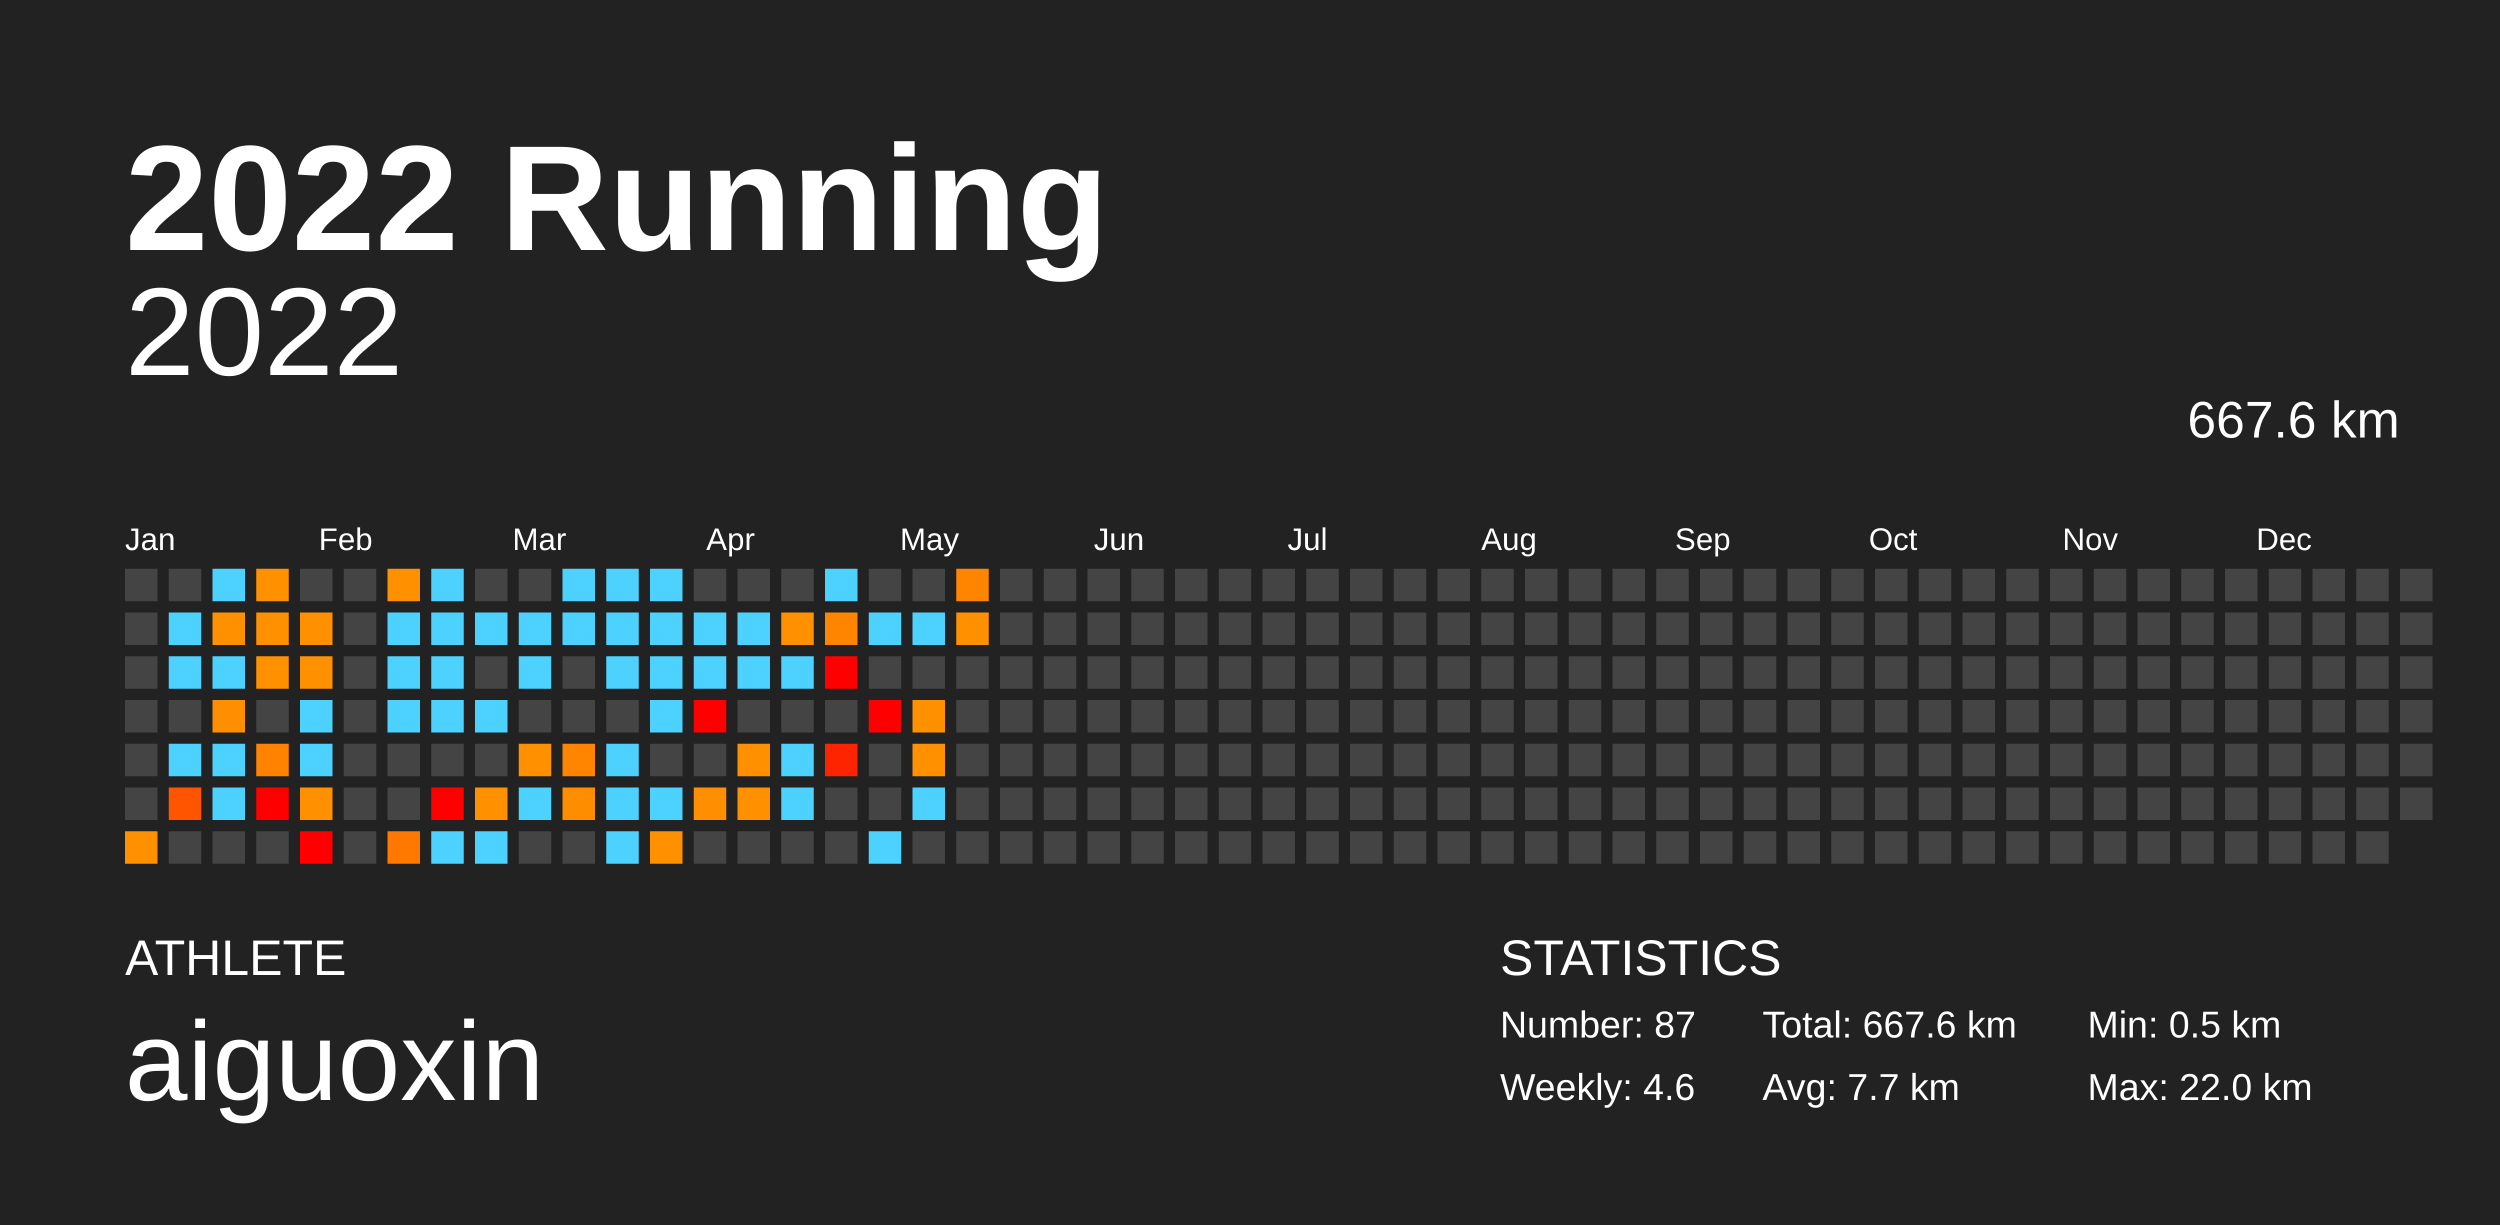
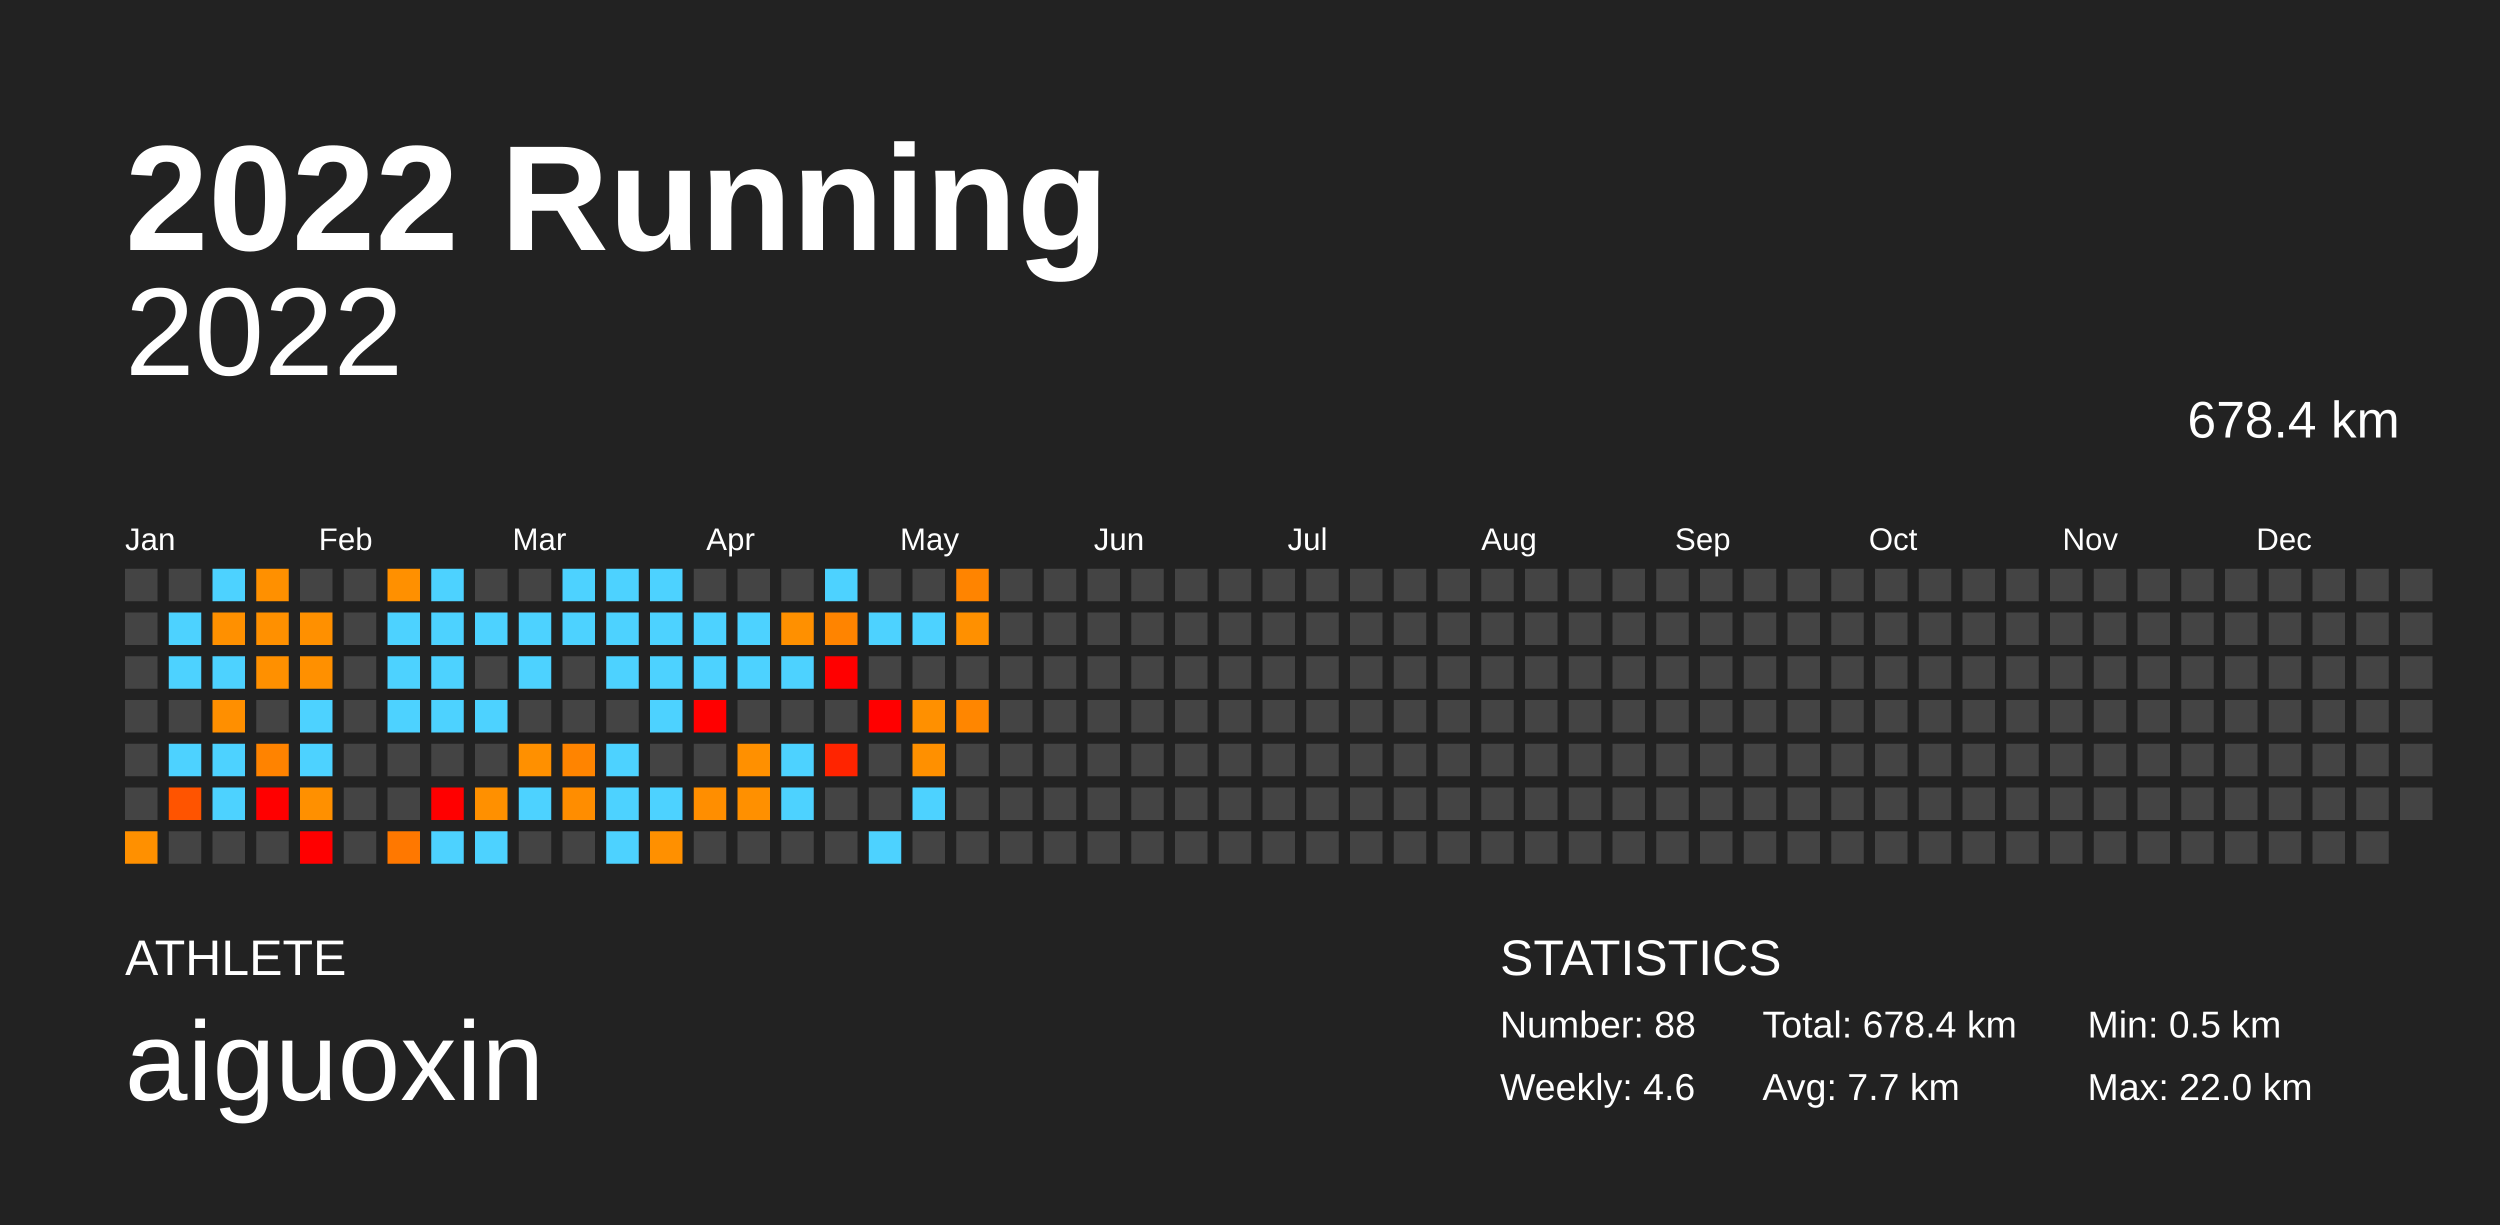
<svg xmlns="http://www.w3.org/2000/svg" baseProfile="full" height="98mm" version="1.1" viewBox="0,0,200,98" width="200mm">
  <defs />
  <rect fill="#222222" height="98" width="200" x="0" y="0" />
  <text fill="#FFFFFF" style="font-size:12px; font-family:Arial; font-weight:bold;" x="10" y="20">2022 Running</text>
  <text fill="#FFFFFF" style="font-size:4px; font-family:Arial" x="10" y="78">ATHLETE</text>
  <text fill="#FFFFFF" style="font-size:9px; font-family:Arial" x="10" y="88">aiguoxin</text>
  <text fill="#FFFFFF" style="font-size:4px; font-family:Arial" x="120" y="78">STATISTICS</text>
-   <text fill="#FFFFFF" style="font-size:3px; font-family:Arial" x="120" y="83">Number: 87</text>
+   <text fill="#FFFFFF" style="font-size:3px; font-family:Arial" x="120" y="83">Number: 88</text>
  <text fill="#FFFFFF" style="font-size:3px; font-family:Arial" x="120" y="88">Weekly: 4.6</text>
-   <text fill="#FFFFFF" style="font-size:3px; font-family:Arial" x="141" y="83">Total: 667.6 km</text>
+   <text fill="#FFFFFF" style="font-size:3px; font-family:Arial" x="141" y="83">Total: 678.4 km</text>
  <text fill="#FFFFFF" style="font-size:3px; font-family:Arial" x="141" y="88">Avg: 7.7 km</text>
  <text fill="#FFFFFF" style="font-size:3px; font-family:Arial" x="167" y="83">Min: 0.5 km</text>
  <text fill="#FFFFFF" style="font-size:3px; font-family:Arial" x="167" y="88">Max: 22.0 km</text>
  <text alignment-baseline="hanging" fill="#FFFFFF" style="font-size:10.0px; font-family:Arial;" x="10" y="30">2022</text>
-   <text alignment-baseline="hanging" fill="#FFFFFF" style="font-size:4.125px; font-family:Arial;" x="175" y="35">667.6 km</text>
+   <text alignment-baseline="hanging" fill="#FFFFFF" style="font-size:4.125px; font-family:Arial;" x="175" y="35">678.4 km</text>
  <text fill="#FFFFFF" style="font-size:2.5px; font-family:Arial" x="10.0" y="44">Jan</text>
  <text fill="#FFFFFF" style="font-size:2.5px; font-family:Arial" x="25.5" y="44">Feb</text>
  <text fill="#FFFFFF" style="font-size:2.5px; font-family:Arial" x="41.0" y="44">Mar</text>
  <text fill="#FFFFFF" style="font-size:2.5px; font-family:Arial" x="56.5" y="44">Apr</text>
  <text fill="#FFFFFF" style="font-size:2.5px; font-family:Arial" x="72.0" y="44">May</text>
  <text fill="#FFFFFF" style="font-size:2.5px; font-family:Arial" x="87.5" y="44">Jun</text>
  <text fill="#FFFFFF" style="font-size:2.5px; font-family:Arial" x="103.0" y="44">Jul</text>
  <text fill="#FFFFFF" style="font-size:2.5px; font-family:Arial" x="118.5" y="44">Aug</text>
  <text fill="#FFFFFF" style="font-size:2.5px; font-family:Arial" x="134.0" y="44">Sep</text>
  <text fill="#FFFFFF" style="font-size:2.5px; font-family:Arial" x="149.5" y="44">Oct</text>
  <text fill="#FFFFFF" style="font-size:2.5px; font-family:Arial" x="165.0" y="44">Nov</text>
  <text fill="#FFFFFF" style="font-size:2.5px; font-family:Arial" x="180.5" y="44">Dec</text>
  <rect fill="#444444" height="2.6" width="2.6" x="10.0" y="45.5" />
  <rect fill="#444444" height="2.6" width="2.6" x="10.0" y="49.0" />
  <rect fill="#444444" height="2.6" width="2.6" x="10.0" y="52.5" />
  <rect fill="#444444" height="2.6" width="2.6" x="10.0" y="56.0" />
  <rect fill="#444444" height="2.6" width="2.6" x="10.0" y="59.5" />
  <rect fill="#444444" height="2.6" width="2.6" x="10.0" y="63.0" />
  <rect fill="#ff9000" height="2.6" width="2.6" x="10.0" y="66.5" />
  <rect fill="#444444" height="2.6" width="2.6" x="13.5" y="45.5" />
  <rect fill="#4dd2ff" height="2.6" width="2.6" x="13.5" y="49.0" />
  <rect fill="#4dd2ff" height="2.6" width="2.6" x="13.5" y="52.5" />
  <rect fill="#444444" height="2.6" width="2.6" x="13.5" y="56.0" />
  <rect fill="#4dd2ff" height="2.6" width="2.6" x="13.5" y="59.5" />
  <rect fill="#ff5400" height="2.6" width="2.6" x="13.5" y="63.0" />
  <rect fill="#444444" height="2.6" width="2.6" x="13.5" y="66.5" />
  <rect fill="#4dd2ff" height="2.6" width="2.6" x="17.0" y="45.5" />
  <rect fill="#ff9000" height="2.6" width="2.6" x="17.0" y="49.0" />
  <rect fill="#4dd2ff" height="2.6" width="2.6" x="17.0" y="52.5" />
  <rect fill="#ff8f00" height="2.6" width="2.6" x="17.0" y="56.0" />
  <rect fill="#4dd2ff" height="2.6" width="2.6" x="17.0" y="59.5" />
  <rect fill="#4dd2ff" height="2.6" width="2.6" x="17.0" y="63.0" />
  <rect fill="#444444" height="2.6" width="2.6" x="17.0" y="66.5" />
  <rect fill="#ff9000" height="2.6" width="2.6" x="20.5" y="45.5" />
  <rect fill="#ff9000" height="2.6" width="2.6" x="20.5" y="49.0" />
  <rect fill="#ff9000" height="2.6" width="2.6" x="20.5" y="52.5" />
  <rect fill="#444444" height="2.6" width="2.6" x="20.5" y="56.0" />
  <rect fill="#ff8300" height="2.6" width="2.6" x="20.5" y="59.5" />
  <rect fill="red" height="2.6" width="2.6" x="20.5" y="63.0" />
  <rect fill="#444444" height="2.6" width="2.6" x="20.5" y="66.5" />
  <rect fill="#444444" height="2.6" width="2.6" x="24.0" y="45.5" />
  <rect fill="#ff9000" height="2.6" width="2.6" x="24.0" y="49.0" />
  <rect fill="#ff9000" height="2.6" width="2.6" x="24.0" y="52.5" />
  <rect fill="#4dd2ff" height="2.6" width="2.6" x="24.0" y="56.0" />
  <rect fill="#4dd2ff" height="2.6" width="2.6" x="24.0" y="59.5" />
  <rect fill="#ff9000" height="2.6" width="2.6" x="24.0" y="63.0" />
  <rect fill="red" height="2.6" width="2.6" x="24.0" y="66.5" />
  <rect fill="#444444" height="2.6" width="2.6" x="27.5" y="45.5" />
  <rect fill="#444444" height="2.6" width="2.6" x="27.5" y="49.0" />
  <rect fill="#444444" height="2.6" width="2.6" x="27.5" y="52.5" />
  <rect fill="#444444" height="2.6" width="2.6" x="27.5" y="56.0" />
  <rect fill="#444444" height="2.6" width="2.6" x="27.5" y="59.5" />
  <rect fill="#444444" height="2.6" width="2.6" x="27.5" y="63.0" />
  <rect fill="#444444" height="2.6" width="2.6" x="27.5" y="66.5" />
  <rect fill="#ff9000" height="2.6" width="2.6" x="31.0" y="45.5" />
  <rect fill="#4dd2ff" height="2.6" width="2.6" x="31.0" y="49.0" />
  <rect fill="#4dd2ff" height="2.6" width="2.6" x="31.0" y="52.5" />
  <rect fill="#4dd2ff" height="2.6" width="2.6" x="31.0" y="56.0" />
  <rect fill="#444444" height="2.6" width="2.6" x="31.0" y="59.5" />
  <rect fill="#444444" height="2.6" width="2.6" x="31.0" y="63.0" />
  <rect fill="#ff7800" height="2.6" width="2.6" x="31.0" y="66.5" />
  <rect fill="#4dd2ff" height="2.6" width="2.6" x="34.5" y="45.5" />
  <rect fill="#4dd2ff" height="2.6" width="2.6" x="34.5" y="49.0" />
  <rect fill="#4dd2ff" height="2.6" width="2.6" x="34.5" y="52.5" />
  <rect fill="#4dd2ff" height="2.6" width="2.6" x="34.5" y="56.0" />
  <rect fill="#444444" height="2.6" width="2.6" x="34.5" y="59.5" />
  <rect fill="red" height="2.6" width="2.6" x="34.5" y="63.0" />
  <rect fill="#4dd2ff" height="2.6" width="2.6" x="34.5" y="66.5" />
  <rect fill="#444444" height="2.6" width="2.6" x="38.0" y="45.5" />
  <rect fill="#4dd2ff" height="2.6" width="2.6" x="38.0" y="49.0" />
  <rect fill="#444444" height="2.6" width="2.6" x="38.0" y="52.5" />
  <rect fill="#4dd2ff" height="2.6" width="2.6" x="38.0" y="56.0" />
  <rect fill="#444444" height="2.6" width="2.6" x="38.0" y="59.5" />
  <rect fill="#ff9000" height="2.6" width="2.6" x="38.0" y="63.0" />
  <rect fill="#4dd2ff" height="2.6" width="2.6" x="38.0" y="66.5" />
  <rect fill="#444444" height="2.6" width="2.6" x="41.5" y="45.5" />
  <rect fill="#4dd2ff" height="2.6" width="2.6" x="41.5" y="49.0" />
  <rect fill="#4dd2ff" height="2.6" width="2.6" x="41.5" y="52.5" />
  <rect fill="#444444" height="2.6" width="2.6" x="41.5" y="56.0" />
  <rect fill="#ff9000" height="2.6" width="2.6" x="41.5" y="59.5" />
  <rect fill="#4dd2ff" height="2.6" width="2.6" x="41.5" y="63.0" />
  <rect fill="#444444" height="2.6" width="2.6" x="41.5" y="66.5" />
  <rect fill="#4dd2ff" height="2.6" width="2.6" x="45.0" y="45.5" />
  <rect fill="#4dd2ff" height="2.6" width="2.6" x="45.0" y="49.0" />
  <rect fill="#444444" height="2.6" width="2.6" x="45.0" y="52.5" />
  <rect fill="#444444" height="2.6" width="2.6" x="45.0" y="56.0" />
  <rect fill="#ff8400" height="2.6" width="2.6" x="45.0" y="59.5" />
  <rect fill="#ff8d00" height="2.6" width="2.6" x="45.0" y="63.0" />
  <rect fill="#444444" height="2.6" width="2.6" x="45.0" y="66.5" />
  <rect fill="#4dd2ff" height="2.6" width="2.6" x="48.5" y="45.5" />
  <rect fill="#4dd2ff" height="2.6" width="2.6" x="48.5" y="49.0" />
  <rect fill="#4dd2ff" height="2.6" width="2.6" x="48.5" y="52.5" />
  <rect fill="#444444" height="2.6" width="2.6" x="48.5" y="56.0" />
  <rect fill="#4dd2ff" height="2.6" width="2.6" x="48.5" y="59.5" />
  <rect fill="#4dd2ff" height="2.6" width="2.6" x="48.5" y="63.0" />
  <rect fill="#4dd2ff" height="2.6" width="2.6" x="48.5" y="66.5" />
  <rect fill="#4dd2ff" height="2.6" width="2.6" x="52.0" y="45.5" />
  <rect fill="#4dd2ff" height="2.6" width="2.6" x="52.0" y="49.0" />
  <rect fill="#4dd2ff" height="2.6" width="2.6" x="52.0" y="52.5" />
  <rect fill="#4dd2ff" height="2.6" width="2.6" x="52.0" y="56.0" />
  <rect fill="#444444" height="2.6" width="2.6" x="52.0" y="59.5" />
  <rect fill="#4dd2ff" height="2.6" width="2.6" x="52.0" y="63.0" />
  <rect fill="#ff9000" height="2.6" width="2.6" x="52.0" y="66.5" />
  <rect fill="#444444" height="2.6" width="2.6" x="55.5" y="45.5" />
  <rect fill="#4dd2ff" height="2.6" width="2.6" x="55.5" y="49.0" />
  <rect fill="#4dd2ff" height="2.6" width="2.6" x="55.5" y="52.5" />
  <rect fill="red" height="2.6" width="2.6" x="55.5" y="56.0" />
  <rect fill="#444444" height="2.6" width="2.6" x="55.5" y="59.5" />
  <rect fill="#ff8e00" height="2.6" width="2.6" x="55.5" y="63.0" />
  <rect fill="#444444" height="2.6" width="2.6" x="55.5" y="66.5" />
  <rect fill="#444444" height="2.6" width="2.6" x="59.0" y="45.5" />
  <rect fill="#4dd2ff" height="2.6" width="2.6" x="59.0" y="49.0" />
  <rect fill="#4dd2ff" height="2.6" width="2.6" x="59.0" y="52.5" />
  <rect fill="#444444" height="2.6" width="2.6" x="59.0" y="56.0" />
  <rect fill="#ff9000" height="2.6" width="2.6" x="59.0" y="59.5" />
  <rect fill="#ff9000" height="2.6" width="2.6" x="59.0" y="63.0" />
  <rect fill="#444444" height="2.6" width="2.6" x="59.0" y="66.5" />
  <rect fill="#444444" height="2.6" width="2.6" x="62.5" y="45.5" />
  <rect fill="#ff9000" height="2.6" width="2.6" x="62.5" y="49.0" />
  <rect fill="#4dd2ff" height="2.6" width="2.6" x="62.5" y="52.5" />
  <rect fill="#444444" height="2.6" width="2.6" x="62.5" y="56.0" />
  <rect fill="#4dd2ff" height="2.6" width="2.6" x="62.5" y="59.5" />
  <rect fill="#4dd2ff" height="2.6" width="2.6" x="62.5" y="63.0" />
  <rect fill="#444444" height="2.6" width="2.6" x="62.5" y="66.5" />
  <rect fill="#4dd2ff" height="2.6" width="2.6" x="66.0" y="45.5" />
  <rect fill="#ff8400" height="2.6" width="2.6" x="66.0" y="49.0" />
  <rect fill="red" height="2.6" width="2.6" x="66.0" y="52.5" />
  <rect fill="#444444" height="2.6" width="2.6" x="66.0" y="56.0" />
  <rect fill="#ff2400" height="2.6" width="2.6" x="66.0" y="59.5" />
  <rect fill="#444444" height="2.6" width="2.6" x="66.0" y="63.0" />
  <rect fill="#444444" height="2.6" width="2.6" x="66.0" y="66.5" />
  <rect fill="#444444" height="2.6" width="2.6" x="69.5" y="45.5" />
  <rect fill="#4dd2ff" height="2.6" width="2.6" x="69.5" y="49.0" />
  <rect fill="#444444" height="2.6" width="2.6" x="69.5" y="52.5" />
  <rect fill="red" height="2.6" width="2.6" x="69.5" y="56.0" />
  <rect fill="#444444" height="2.6" width="2.6" x="69.5" y="59.5" />
  <rect fill="#444444" height="2.6" width="2.6" x="69.5" y="63.0" />
  <rect fill="#4dd2ff" height="2.6" width="2.6" x="69.5" y="66.5" />
  <rect fill="#444444" height="2.6" width="2.6" x="73.0" y="45.5" />
  <rect fill="#4dd2ff" height="2.6" width="2.6" x="73.0" y="49.0" />
  <rect fill="#444444" height="2.6" width="2.6" x="73.0" y="52.5" />
  <rect fill="#ff9000" height="2.6" width="2.6" x="73.0" y="56.0" />
  <rect fill="#ff9000" height="2.6" width="2.6" x="73.0" y="59.5" />
  <rect fill="#4dd2ff" height="2.6" width="2.6" x="73.0" y="63.0" />
  <rect fill="#444444" height="2.6" width="2.6" x="73.0" y="66.5" />
  <rect fill="#ff8400" height="2.6" width="2.6" x="76.5" y="45.5" />
  <rect fill="#ff9000" height="2.6" width="2.6" x="76.5" y="49.0" />
  <rect fill="#444444" height="2.6" width="2.6" x="76.5" y="52.5" />
-   <rect fill="#444444" height="2.6" width="2.6" x="76.5" y="56.0" />
+   <rect fill="#ff8600" height="2.6" width="2.6" x="76.5" y="56.0" />
  <rect fill="#444444" height="2.6" width="2.6" x="76.5" y="59.5" />
  <rect fill="#444444" height="2.6" width="2.6" x="76.5" y="63.0" />
  <rect fill="#444444" height="2.6" width="2.6" x="76.5" y="66.5" />
  <rect fill="#444444" height="2.6" width="2.6" x="80.0" y="45.5" />
  <rect fill="#444444" height="2.6" width="2.6" x="80.0" y="49.0" />
  <rect fill="#444444" height="2.6" width="2.6" x="80.0" y="52.5" />
  <rect fill="#444444" height="2.6" width="2.6" x="80.0" y="56.0" />
  <rect fill="#444444" height="2.6" width="2.6" x="80.0" y="59.5" />
  <rect fill="#444444" height="2.6" width="2.6" x="80.0" y="63.0" />
  <rect fill="#444444" height="2.6" width="2.6" x="80.0" y="66.5" />
  <rect fill="#444444" height="2.6" width="2.6" x="83.5" y="45.5" />
  <rect fill="#444444" height="2.6" width="2.6" x="83.5" y="49.0" />
  <rect fill="#444444" height="2.6" width="2.6" x="83.5" y="52.5" />
  <rect fill="#444444" height="2.6" width="2.6" x="83.5" y="56.0" />
  <rect fill="#444444" height="2.6" width="2.6" x="83.5" y="59.5" />
  <rect fill="#444444" height="2.6" width="2.6" x="83.5" y="63.0" />
  <rect fill="#444444" height="2.6" width="2.6" x="83.5" y="66.5" />
  <rect fill="#444444" height="2.6" width="2.6" x="87.0" y="45.5" />
  <rect fill="#444444" height="2.6" width="2.6" x="87.0" y="49.0" />
  <rect fill="#444444" height="2.6" width="2.6" x="87.0" y="52.5" />
  <rect fill="#444444" height="2.6" width="2.6" x="87.0" y="56.0" />
  <rect fill="#444444" height="2.6" width="2.6" x="87.0" y="59.5" />
  <rect fill="#444444" height="2.6" width="2.6" x="87.0" y="63.0" />
  <rect fill="#444444" height="2.6" width="2.6" x="87.0" y="66.5" />
  <rect fill="#444444" height="2.6" width="2.6" x="90.5" y="45.5" />
  <rect fill="#444444" height="2.6" width="2.6" x="90.5" y="49.0" />
  <rect fill="#444444" height="2.6" width="2.6" x="90.5" y="52.5" />
  <rect fill="#444444" height="2.6" width="2.6" x="90.5" y="56.0" />
  <rect fill="#444444" height="2.6" width="2.6" x="90.5" y="59.5" />
  <rect fill="#444444" height="2.6" width="2.6" x="90.5" y="63.0" />
  <rect fill="#444444" height="2.6" width="2.6" x="90.5" y="66.5" />
  <rect fill="#444444" height="2.6" width="2.6" x="94.0" y="45.5" />
  <rect fill="#444444" height="2.6" width="2.6" x="94.0" y="49.0" />
  <rect fill="#444444" height="2.6" width="2.6" x="94.0" y="52.5" />
  <rect fill="#444444" height="2.6" width="2.6" x="94.0" y="56.0" />
  <rect fill="#444444" height="2.6" width="2.6" x="94.0" y="59.5" />
  <rect fill="#444444" height="2.6" width="2.6" x="94.0" y="63.0" />
  <rect fill="#444444" height="2.6" width="2.6" x="94.0" y="66.5" />
  <rect fill="#444444" height="2.6" width="2.6" x="97.5" y="45.5" />
  <rect fill="#444444" height="2.6" width="2.6" x="97.5" y="49.0" />
  <rect fill="#444444" height="2.6" width="2.6" x="97.5" y="52.5" />
  <rect fill="#444444" height="2.6" width="2.6" x="97.5" y="56.0" />
  <rect fill="#444444" height="2.6" width="2.6" x="97.5" y="59.5" />
  <rect fill="#444444" height="2.6" width="2.6" x="97.5" y="63.0" />
  <rect fill="#444444" height="2.6" width="2.6" x="97.5" y="66.5" />
  <rect fill="#444444" height="2.6" width="2.6" x="101.0" y="45.5" />
  <rect fill="#444444" height="2.6" width="2.6" x="101.0" y="49.0" />
  <rect fill="#444444" height="2.6" width="2.6" x="101.0" y="52.5" />
  <rect fill="#444444" height="2.6" width="2.6" x="101.0" y="56.0" />
  <rect fill="#444444" height="2.6" width="2.6" x="101.0" y="59.5" />
  <rect fill="#444444" height="2.6" width="2.6" x="101.0" y="63.0" />
  <rect fill="#444444" height="2.6" width="2.6" x="101.0" y="66.5" />
  <rect fill="#444444" height="2.6" width="2.6" x="104.5" y="45.5" />
  <rect fill="#444444" height="2.6" width="2.6" x="104.5" y="49.0" />
  <rect fill="#444444" height="2.6" width="2.6" x="104.5" y="52.5" />
  <rect fill="#444444" height="2.6" width="2.6" x="104.5" y="56.0" />
  <rect fill="#444444" height="2.6" width="2.6" x="104.5" y="59.5" />
  <rect fill="#444444" height="2.6" width="2.6" x="104.5" y="63.0" />
  <rect fill="#444444" height="2.6" width="2.6" x="104.5" y="66.5" />
  <rect fill="#444444" height="2.6" width="2.6" x="108.0" y="45.5" />
  <rect fill="#444444" height="2.6" width="2.6" x="108.0" y="49.0" />
  <rect fill="#444444" height="2.6" width="2.6" x="108.0" y="52.5" />
  <rect fill="#444444" height="2.6" width="2.6" x="108.0" y="56.0" />
  <rect fill="#444444" height="2.6" width="2.6" x="108.0" y="59.5" />
  <rect fill="#444444" height="2.6" width="2.6" x="108.0" y="63.0" />
  <rect fill="#444444" height="2.6" width="2.6" x="108.0" y="66.5" />
  <rect fill="#444444" height="2.6" width="2.6" x="111.5" y="45.5" />
  <rect fill="#444444" height="2.6" width="2.6" x="111.5" y="49.0" />
  <rect fill="#444444" height="2.6" width="2.6" x="111.5" y="52.5" />
  <rect fill="#444444" height="2.6" width="2.6" x="111.5" y="56.0" />
  <rect fill="#444444" height="2.6" width="2.6" x="111.5" y="59.5" />
  <rect fill="#444444" height="2.6" width="2.6" x="111.5" y="63.0" />
  <rect fill="#444444" height="2.6" width="2.6" x="111.5" y="66.5" />
  <rect fill="#444444" height="2.6" width="2.6" x="115.0" y="45.5" />
  <rect fill="#444444" height="2.6" width="2.6" x="115.0" y="49.0" />
  <rect fill="#444444" height="2.6" width="2.6" x="115.0" y="52.5" />
  <rect fill="#444444" height="2.6" width="2.6" x="115.0" y="56.0" />
  <rect fill="#444444" height="2.6" width="2.6" x="115.0" y="59.5" />
  <rect fill="#444444" height="2.6" width="2.6" x="115.0" y="63.0" />
  <rect fill="#444444" height="2.6" width="2.6" x="115.0" y="66.5" />
  <rect fill="#444444" height="2.6" width="2.6" x="118.5" y="45.5" />
  <rect fill="#444444" height="2.6" width="2.6" x="118.5" y="49.0" />
  <rect fill="#444444" height="2.6" width="2.6" x="118.5" y="52.5" />
  <rect fill="#444444" height="2.6" width="2.6" x="118.5" y="56.0" />
  <rect fill="#444444" height="2.6" width="2.6" x="118.5" y="59.5" />
  <rect fill="#444444" height="2.6" width="2.6" x="118.5" y="63.0" />
  <rect fill="#444444" height="2.6" width="2.6" x="118.5" y="66.5" />
  <rect fill="#444444" height="2.6" width="2.6" x="122.0" y="45.5" />
  <rect fill="#444444" height="2.6" width="2.6" x="122.0" y="49.0" />
  <rect fill="#444444" height="2.6" width="2.6" x="122.0" y="52.5" />
  <rect fill="#444444" height="2.6" width="2.6" x="122.0" y="56.0" />
  <rect fill="#444444" height="2.6" width="2.6" x="122.0" y="59.5" />
  <rect fill="#444444" height="2.6" width="2.6" x="122.0" y="63.0" />
  <rect fill="#444444" height="2.6" width="2.6" x="122.0" y="66.5" />
  <rect fill="#444444" height="2.6" width="2.6" x="125.5" y="45.5" />
  <rect fill="#444444" height="2.6" width="2.6" x="125.5" y="49.0" />
  <rect fill="#444444" height="2.6" width="2.6" x="125.5" y="52.5" />
  <rect fill="#444444" height="2.6" width="2.6" x="125.5" y="56.0" />
  <rect fill="#444444" height="2.6" width="2.6" x="125.5" y="59.5" />
  <rect fill="#444444" height="2.6" width="2.6" x="125.5" y="63.0" />
  <rect fill="#444444" height="2.6" width="2.6" x="125.5" y="66.5" />
  <rect fill="#444444" height="2.6" width="2.6" x="129.0" y="45.5" />
  <rect fill="#444444" height="2.6" width="2.6" x="129.0" y="49.0" />
  <rect fill="#444444" height="2.6" width="2.6" x="129.0" y="52.5" />
  <rect fill="#444444" height="2.6" width="2.6" x="129.0" y="56.0" />
  <rect fill="#444444" height="2.6" width="2.6" x="129.0" y="59.5" />
  <rect fill="#444444" height="2.6" width="2.6" x="129.0" y="63.0" />
  <rect fill="#444444" height="2.6" width="2.6" x="129.0" y="66.5" />
  <rect fill="#444444" height="2.6" width="2.6" x="132.5" y="45.5" />
  <rect fill="#444444" height="2.6" width="2.6" x="132.5" y="49.0" />
  <rect fill="#444444" height="2.6" width="2.6" x="132.5" y="52.5" />
  <rect fill="#444444" height="2.6" width="2.6" x="132.5" y="56.0" />
  <rect fill="#444444" height="2.6" width="2.6" x="132.5" y="59.5" />
  <rect fill="#444444" height="2.6" width="2.6" x="132.5" y="63.0" />
  <rect fill="#444444" height="2.6" width="2.6" x="132.5" y="66.5" />
  <rect fill="#444444" height="2.6" width="2.6" x="136.0" y="45.5" />
  <rect fill="#444444" height="2.6" width="2.6" x="136.0" y="49.0" />
  <rect fill="#444444" height="2.6" width="2.6" x="136.0" y="52.5" />
  <rect fill="#444444" height="2.6" width="2.6" x="136.0" y="56.0" />
  <rect fill="#444444" height="2.6" width="2.6" x="136.0" y="59.5" />
  <rect fill="#444444" height="2.6" width="2.6" x="136.0" y="63.0" />
  <rect fill="#444444" height="2.6" width="2.6" x="136.0" y="66.5" />
  <rect fill="#444444" height="2.6" width="2.6" x="139.5" y="45.5" />
  <rect fill="#444444" height="2.6" width="2.6" x="139.5" y="49.0" />
  <rect fill="#444444" height="2.6" width="2.6" x="139.5" y="52.5" />
  <rect fill="#444444" height="2.6" width="2.6" x="139.5" y="56.0" />
  <rect fill="#444444" height="2.6" width="2.6" x="139.5" y="59.5" />
  <rect fill="#444444" height="2.6" width="2.6" x="139.5" y="63.0" />
  <rect fill="#444444" height="2.6" width="2.6" x="139.5" y="66.5" />
  <rect fill="#444444" height="2.6" width="2.6" x="143.0" y="45.5" />
  <rect fill="#444444" height="2.6" width="2.6" x="143.0" y="49.0" />
  <rect fill="#444444" height="2.6" width="2.6" x="143.0" y="52.5" />
  <rect fill="#444444" height="2.6" width="2.6" x="143.0" y="56.0" />
  <rect fill="#444444" height="2.6" width="2.6" x="143.0" y="59.5" />
  <rect fill="#444444" height="2.6" width="2.6" x="143.0" y="63.0" />
  <rect fill="#444444" height="2.6" width="2.6" x="143.0" y="66.5" />
  <rect fill="#444444" height="2.6" width="2.6" x="146.5" y="45.5" />
  <rect fill="#444444" height="2.6" width="2.6" x="146.5" y="49.0" />
  <rect fill="#444444" height="2.6" width="2.6" x="146.5" y="52.5" />
  <rect fill="#444444" height="2.6" width="2.6" x="146.5" y="56.0" />
  <rect fill="#444444" height="2.6" width="2.6" x="146.5" y="59.5" />
  <rect fill="#444444" height="2.6" width="2.6" x="146.5" y="63.0" />
  <rect fill="#444444" height="2.6" width="2.6" x="146.5" y="66.5" />
  <rect fill="#444444" height="2.6" width="2.6" x="150.0" y="45.5" />
  <rect fill="#444444" height="2.6" width="2.6" x="150.0" y="49.0" />
  <rect fill="#444444" height="2.6" width="2.6" x="150.0" y="52.5" />
  <rect fill="#444444" height="2.6" width="2.6" x="150.0" y="56.0" />
  <rect fill="#444444" height="2.6" width="2.6" x="150.0" y="59.5" />
  <rect fill="#444444" height="2.6" width="2.6" x="150.0" y="63.0" />
  <rect fill="#444444" height="2.6" width="2.6" x="150.0" y="66.5" />
  <rect fill="#444444" height="2.6" width="2.6" x="153.5" y="45.5" />
  <rect fill="#444444" height="2.6" width="2.6" x="153.5" y="49.0" />
  <rect fill="#444444" height="2.6" width="2.6" x="153.5" y="52.5" />
  <rect fill="#444444" height="2.6" width="2.6" x="153.5" y="56.0" />
  <rect fill="#444444" height="2.6" width="2.6" x="153.5" y="59.5" />
  <rect fill="#444444" height="2.6" width="2.6" x="153.5" y="63.0" />
  <rect fill="#444444" height="2.6" width="2.6" x="153.5" y="66.5" />
  <rect fill="#444444" height="2.6" width="2.6" x="157.0" y="45.5" />
  <rect fill="#444444" height="2.6" width="2.6" x="157.0" y="49.0" />
  <rect fill="#444444" height="2.6" width="2.6" x="157.0" y="52.5" />
  <rect fill="#444444" height="2.6" width="2.6" x="157.0" y="56.0" />
  <rect fill="#444444" height="2.6" width="2.6" x="157.0" y="59.5" />
  <rect fill="#444444" height="2.6" width="2.6" x="157.0" y="63.0" />
  <rect fill="#444444" height="2.6" width="2.6" x="157.0" y="66.5" />
  <rect fill="#444444" height="2.6" width="2.6" x="160.5" y="45.5" />
  <rect fill="#444444" height="2.6" width="2.6" x="160.5" y="49.0" />
  <rect fill="#444444" height="2.6" width="2.6" x="160.5" y="52.5" />
  <rect fill="#444444" height="2.6" width="2.6" x="160.5" y="56.0" />
  <rect fill="#444444" height="2.6" width="2.6" x="160.5" y="59.5" />
  <rect fill="#444444" height="2.6" width="2.6" x="160.5" y="63.0" />
  <rect fill="#444444" height="2.6" width="2.6" x="160.5" y="66.5" />
  <rect fill="#444444" height="2.6" width="2.6" x="164.0" y="45.5" />
  <rect fill="#444444" height="2.6" width="2.6" x="164.0" y="49.0" />
  <rect fill="#444444" height="2.6" width="2.6" x="164.0" y="52.5" />
  <rect fill="#444444" height="2.6" width="2.6" x="164.0" y="56.0" />
  <rect fill="#444444" height="2.6" width="2.6" x="164.0" y="59.5" />
  <rect fill="#444444" height="2.6" width="2.6" x="164.0" y="63.0" />
  <rect fill="#444444" height="2.6" width="2.6" x="164.0" y="66.5" />
  <rect fill="#444444" height="2.6" width="2.6" x="167.5" y="45.5" />
  <rect fill="#444444" height="2.6" width="2.6" x="167.5" y="49.0" />
  <rect fill="#444444" height="2.6" width="2.6" x="167.5" y="52.5" />
  <rect fill="#444444" height="2.6" width="2.6" x="167.5" y="56.0" />
  <rect fill="#444444" height="2.6" width="2.6" x="167.5" y="59.5" />
  <rect fill="#444444" height="2.6" width="2.6" x="167.5" y="63.0" />
  <rect fill="#444444" height="2.6" width="2.6" x="167.5" y="66.5" />
  <rect fill="#444444" height="2.6" width="2.6" x="171.0" y="45.5" />
  <rect fill="#444444" height="2.6" width="2.6" x="171.0" y="49.0" />
  <rect fill="#444444" height="2.6" width="2.6" x="171.0" y="52.5" />
  <rect fill="#444444" height="2.6" width="2.6" x="171.0" y="56.0" />
  <rect fill="#444444" height="2.6" width="2.6" x="171.0" y="59.5" />
  <rect fill="#444444" height="2.6" width="2.6" x="171.0" y="63.0" />
  <rect fill="#444444" height="2.6" width="2.6" x="171.0" y="66.5" />
  <rect fill="#444444" height="2.6" width="2.6" x="174.5" y="45.5" />
  <rect fill="#444444" height="2.6" width="2.6" x="174.5" y="49.0" />
  <rect fill="#444444" height="2.6" width="2.6" x="174.5" y="52.5" />
  <rect fill="#444444" height="2.6" width="2.6" x="174.5" y="56.0" />
  <rect fill="#444444" height="2.6" width="2.6" x="174.5" y="59.5" />
  <rect fill="#444444" height="2.6" width="2.6" x="174.5" y="63.0" />
  <rect fill="#444444" height="2.6" width="2.6" x="174.5" y="66.5" />
  <rect fill="#444444" height="2.6" width="2.6" x="178.0" y="45.5" />
  <rect fill="#444444" height="2.6" width="2.6" x="178.0" y="49.0" />
  <rect fill="#444444" height="2.6" width="2.6" x="178.0" y="52.5" />
  <rect fill="#444444" height="2.6" width="2.6" x="178.0" y="56.0" />
  <rect fill="#444444" height="2.6" width="2.6" x="178.0" y="59.5" />
  <rect fill="#444444" height="2.6" width="2.6" x="178.0" y="63.0" />
  <rect fill="#444444" height="2.6" width="2.6" x="178.0" y="66.5" />
  <rect fill="#444444" height="2.6" width="2.6" x="181.5" y="45.5" />
  <rect fill="#444444" height="2.6" width="2.6" x="181.5" y="49.0" />
  <rect fill="#444444" height="2.6" width="2.6" x="181.5" y="52.5" />
  <rect fill="#444444" height="2.6" width="2.6" x="181.5" y="56.0" />
  <rect fill="#444444" height="2.6" width="2.6" x="181.5" y="59.5" />
  <rect fill="#444444" height="2.6" width="2.6" x="181.5" y="63.0" />
  <rect fill="#444444" height="2.6" width="2.6" x="181.5" y="66.5" />
  <rect fill="#444444" height="2.6" width="2.6" x="185.0" y="45.5" />
  <rect fill="#444444" height="2.6" width="2.6" x="185.0" y="49.0" />
  <rect fill="#444444" height="2.6" width="2.6" x="185.0" y="52.5" />
  <rect fill="#444444" height="2.6" width="2.6" x="185.0" y="56.0" />
  <rect fill="#444444" height="2.6" width="2.6" x="185.0" y="59.5" />
  <rect fill="#444444" height="2.6" width="2.6" x="185.0" y="63.0" />
  <rect fill="#444444" height="2.6" width="2.6" x="185.0" y="66.5" />
  <rect fill="#444444" height="2.6" width="2.6" x="188.5" y="45.5" />
  <rect fill="#444444" height="2.6" width="2.6" x="188.5" y="49.0" />
  <rect fill="#444444" height="2.6" width="2.6" x="188.5" y="52.5" />
  <rect fill="#444444" height="2.6" width="2.6" x="188.5" y="56.0" />
  <rect fill="#444444" height="2.6" width="2.6" x="188.5" y="59.5" />
  <rect fill="#444444" height="2.6" width="2.6" x="188.5" y="63.0" />
  <rect fill="#444444" height="2.6" width="2.6" x="188.5" y="66.5" />
  <rect fill="#444444" height="2.6" width="2.6" x="192.0" y="45.5" />
  <rect fill="#444444" height="2.6" width="2.6" x="192.0" y="49.0" />
  <rect fill="#444444" height="2.6" width="2.6" x="192.0" y="52.5" />
  <rect fill="#444444" height="2.6" width="2.6" x="192.0" y="56.0" />
  <rect fill="#444444" height="2.6" width="2.6" x="192.0" y="59.5" />
  <rect fill="#444444" height="2.6" width="2.6" x="192.0" y="63.0" />
</svg>
